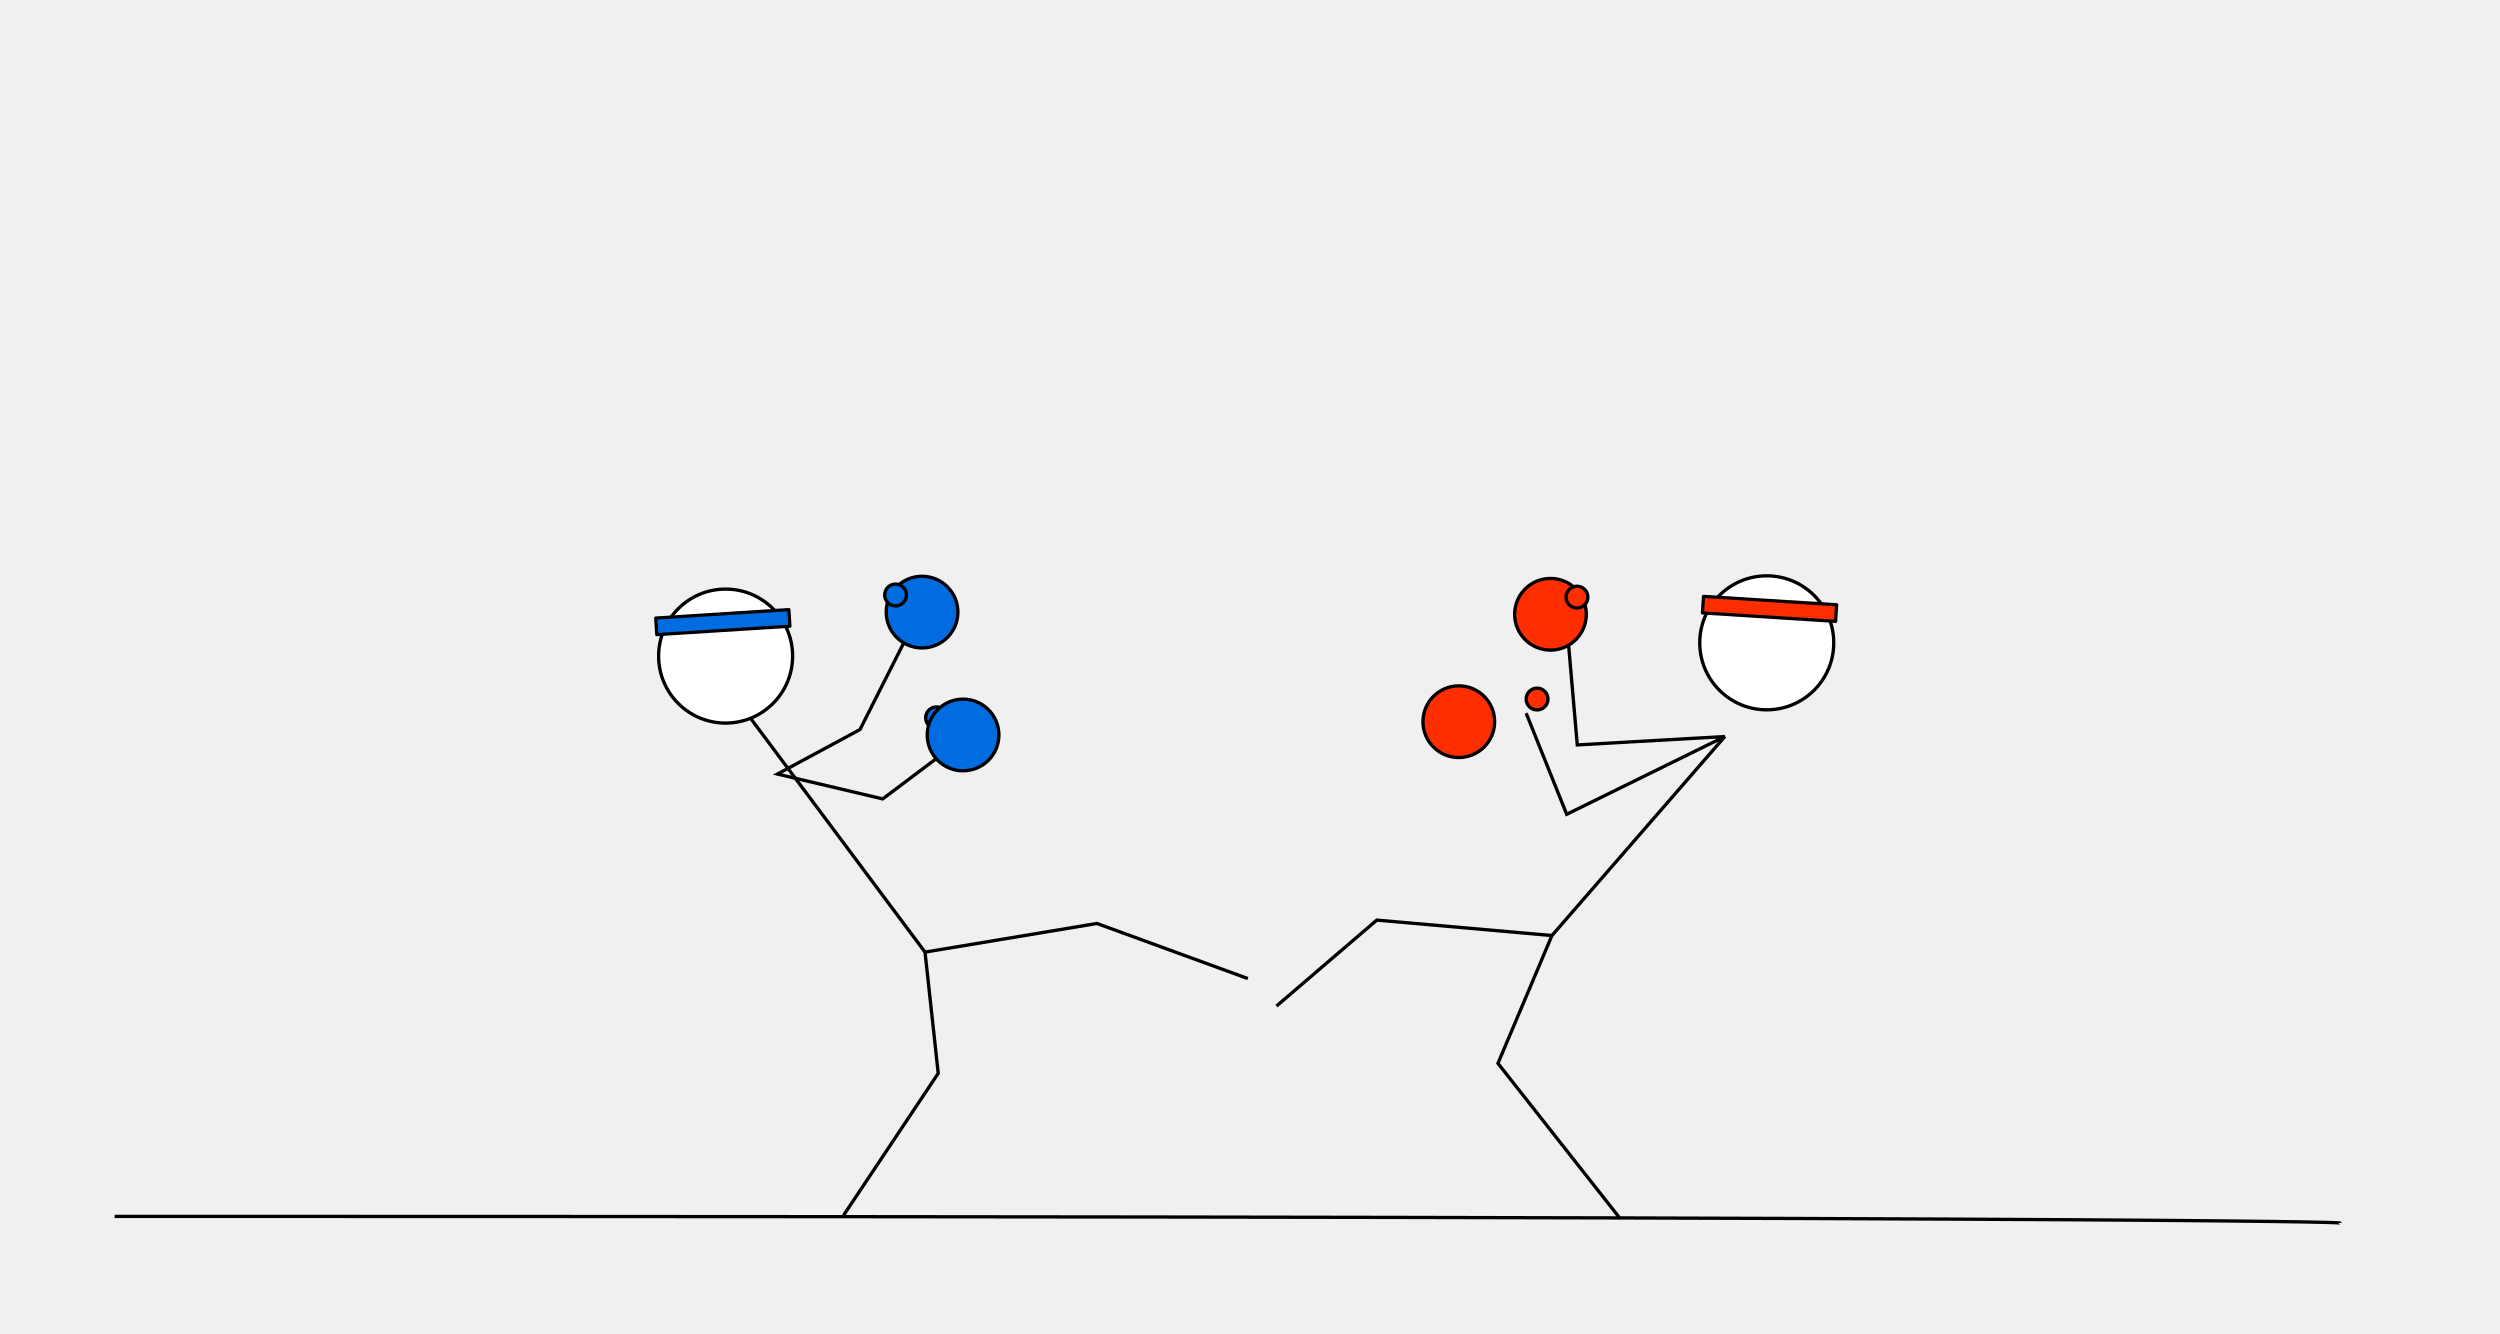
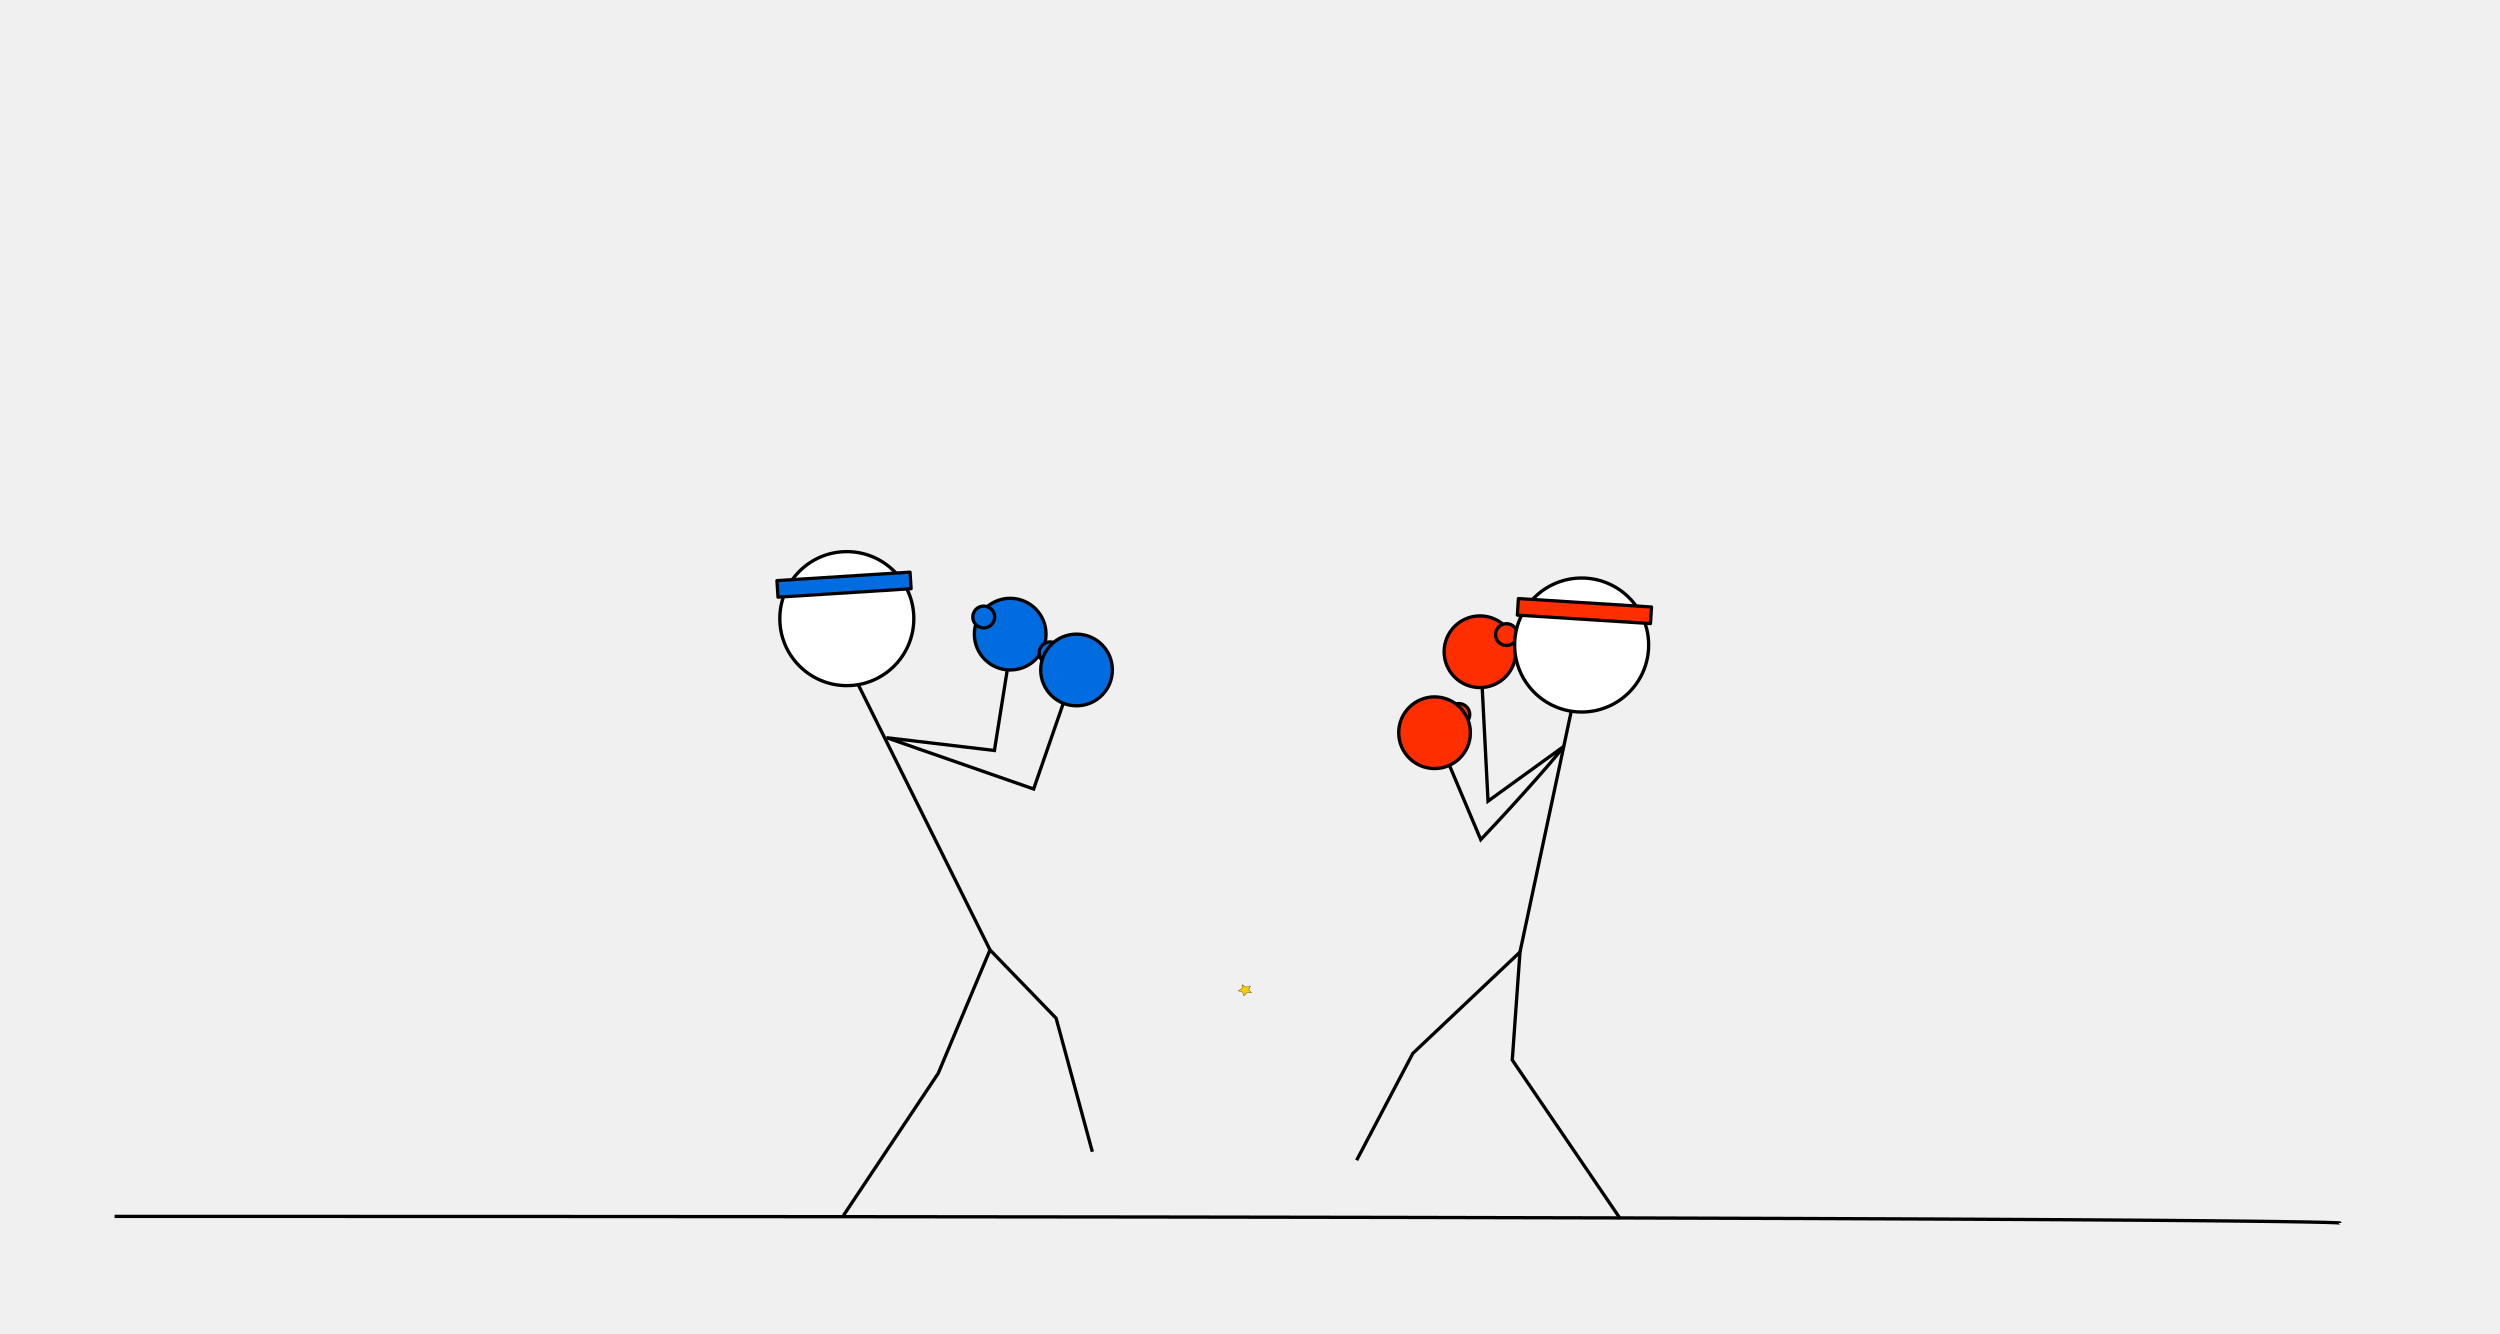
<svg xmlns="http://www.w3.org/2000/svg" width="750" height="400" viewBox="0 0 198.438 105.833" version="1.1" id="svg5">
  <defs id="defs2" />
  <g id="layer1">
    <path style="fill:none;stroke:#000000;stroke-width:0.265px;stroke-linecap:butt;stroke-linejoin:miter;stroke-opacity:1" d="m 9.095,96.551 c 176.661,0 176.661,0.525 176.661,0.525" id="path69266" />
-     <path style="fill:none;stroke:#000000;stroke-width:0.265px;stroke-linecap:butt;stroke-linejoin:miter;stroke-opacity:1" d="m 66.951,96.476 7.521,-11.282 -1.049,-9.62 13.643,-2.274 11.981,4.373" id="path69381" />
-     <path style="fill:none;stroke:#000000;stroke-width:0.265px;stroke-linecap:butt;stroke-linejoin:miter;stroke-opacity:1" d="M 73.423,75.574 57.243,53.885" id="path69496" />
-     <path style="fill:none;stroke:#000000;stroke-width:0.265px;stroke-linecap:butt;stroke-linejoin:miter;stroke-opacity:1" d="m 72.81,48.9 -4.548,9.008 -6.553,3.532 8.355,1.973 6.715,-5.05" id="path69630" />
-     <g id="g78471" transform="translate(-23.68615,23.25314)">
+     <path style="fill:none;stroke:#000000;stroke-width:0.265px;stroke-linecap:butt;stroke-linejoin:miter;stroke-opacity:1" d="m 66.951,96.476 7.521,-11.282 4.11,-9.795 5.247,5.422 2.876,10.6" id="path69381" />
+     <path style="fill:none;stroke:#000000;stroke-width:0.265px;stroke-linecap:butt;stroke-linejoin:miter;stroke-opacity:1" d="M 78.582,75.399 67.423,52.94" id="path69496" />
+     <path style="fill:none;stroke:#000000;stroke-width:0.265px;stroke-linecap:butt;stroke-linejoin:miter;stroke-opacity:1" d="m 80.244,51.349 -1.312,8.221 -8.565,-1.016 11.679,4.072 2.867,-8.285" id="path69630" />
+     <g id="g78471" transform="translate(-16.68968,25.00225)">
      <circle style="fill:#006cdf;fill-opacity:1;stroke:#000000;stroke-width:0.265;stroke-linecap:round;stroke-linejoin:round;stroke-miterlimit:4;stroke-dasharray:none;stroke-opacity:1;paint-order:fill markers stroke" id="path70240-5" cx="96.874" cy="25.333" r="2.845" />
      <circle style="fill:#006cdf;fill-opacity:1;stroke:#000000;stroke-width:0.265;stroke-linecap:round;stroke-linejoin:round;stroke-miterlimit:4;stroke-dasharray:none;stroke-opacity:1;paint-order:fill markers stroke" id="path78360-5" cx="94.772" cy="23.973" r="0.866" />
    </g>
-     <g id="g78475" transform="translate(-4.73398,9.184995)">
+     <g id="g78475" transform="translate(4.273972,4.025101)">
      <circle style="fill:#006cdf;fill-opacity:1;stroke:#000000;stroke-width:0.265;stroke-linecap:round;stroke-linejoin:round;stroke-miterlimit:4;stroke-dasharray:none;stroke-opacity:1;paint-order:fill markers stroke" id="path78360" cx="79.075" cy="47.792" r="0.866" />
      <circle style="fill:#006cdf;fill-opacity:1;stroke:#000000;stroke-width:0.265;stroke-linecap:round;stroke-linejoin:round;stroke-miterlimit:4;stroke-dasharray:none;stroke-opacity:1;paint-order:fill markers stroke" id="path70240" cx="81.177" cy="49.153" r="2.845" />
    </g>
-     <g id="g2705" transform="translate(-9.969965,7.433746)">
+     <g id="g2705" transform="translate(-0.3498234,4.460248)">
      <circle style="fill:#ffffff;fill-opacity:1;stroke:#000000;stroke-width:0.265;stroke-linecap:round;stroke-linejoin:round;stroke-miterlimit:4;stroke-dasharray:none;stroke-opacity:1;paint-order:fill markers stroke" id="path69734" r="5.318" cy="44.643" cx="67.566" />
      <rect style="fill:#006cdf;fill-opacity:1;stroke:#000000;stroke-width:0.257;stroke-linecap:round;stroke-linejoin:round;stroke-miterlimit:4;stroke-dasharray:none;stroke-opacity:1;paint-order:fill markers stroke" id="rect78674" width="10.59" height="1.319" x="59.259" y="45.466" transform="rotate(-3.629045)" />
    </g>
-     <path style="fill:none;stroke:#000000;stroke-width:0.265px;stroke-linecap:butt;stroke-linejoin:miter;stroke-opacity:1" d="m 128.608,96.734 -9.708,-12.331 4.285,-10.145 -13.905,-1.224 -7.959,6.822" id="path69381-1" />
-     <path style="fill:none;stroke:#000000;stroke-width:0.265px;stroke-linecap:butt;stroke-linejoin:miter;stroke-opacity:1" d="M 123.186,74.258 136.91,58.463" id="path69496-7" />
-     <path style="fill:none;stroke:#000000;stroke-width:0.265px;stroke-linecap:butt;stroke-linejoin:miter;stroke-opacity:1" d="m 124.497,51.082 0.7,8.046 11.713,-0.666 -12.553,6.171 -3.217,-8.023" id="path69630-2" />
-     <g id="g82165" transform="translate(13.81802,-3.498233)">
+     <path style="fill:none;stroke:#000000;stroke-width:0.265px;stroke-linecap:butt;stroke-linejoin:miter;stroke-opacity:1" d="m 128.608,96.734 -8.571,-12.594 0.612,-8.571 -8.506,8.044 -4.46,8.483" id="path69381-1" />
+     <path style="fill:none;stroke:#000000;stroke-width:0.265px;stroke-linecap:butt;stroke-linejoin:miter;stroke-opacity:1" d="m 120.649,75.57 4.629,-21.743" id="path69496-7" />
+     <path style="fill:none;stroke:#000000;stroke-width:0.265px;stroke-linecap:butt;stroke-linejoin:miter;stroke-opacity:1" d="m 117.501,51.695 0.612,11.894 5.941,-4.295 c 0.282,-0.139 -3.471,4.158 -6.519,7.352 l -3.567,-8.46" id="path69630-2" />
+     <g id="g82165" transform="translate(8.220849,-0.5247351)">
      <circle style="fill:#ff2e00;fill-opacity:1;stroke:#000000;stroke-width:0.265;stroke-linecap:round;stroke-linejoin:round;stroke-miterlimit:4;stroke-dasharray:none;stroke-opacity:1;paint-order:fill markers stroke" id="path70240-5-0" cx="-109.252" cy="52.256" r="2.845" transform="scale(-1,1)" />
      <circle style="fill:#ff2e00;fill-opacity:1;stroke:#000000;stroke-width:0.265;stroke-linecap:round;stroke-linejoin:round;stroke-miterlimit:4;stroke-dasharray:none;stroke-opacity:1;paint-order:fill markers stroke" id="path78360-5-3" cx="-111.355" cy="50.895" r="0.866" transform="scale(-1,1)" />
    </g>
-     <g id="g82169" transform="translate(9.969965,0.2623675)">
-       <circle style="fill:#ff2e00;fill-opacity:1;stroke:#000000;stroke-width:0.265;stroke-linecap:round;stroke-linejoin:round;stroke-miterlimit:4;stroke-dasharray:none;stroke-opacity:1;paint-order:fill markers stroke" id="path78360-8" cx="-112.035" cy="55.224" r="0.866" transform="scale(-1,1)" />
-       <circle style="fill:#ff2e00;fill-opacity:1;stroke:#000000;stroke-width:0.265;stroke-linecap:round;stroke-linejoin:round;stroke-miterlimit:4;stroke-dasharray:none;stroke-opacity:1;paint-order:fill markers stroke" id="path70240-7" cx="-105.822" cy="57.022" r="2.845" transform="scale(-1,1)" />
+     <g id="g82169" transform="translate(3.760601,1.486749)">
+       <g id="g7488">
+         <circle style="fill:#ff2e00;fill-opacity:1;stroke:#000000;stroke-width:0.265;stroke-linecap:round;stroke-linejoin:round;stroke-miterlimit:4;stroke-dasharray:none;stroke-opacity:1;paint-order:fill markers stroke" id="path78360-8" cx="-112.035" cy="55.224" r="0.866" transform="scale(-1,1)" />
+         <circle style="fill:#ff2e00;fill-opacity:1;stroke:#000000;stroke-width:0.265;stroke-linecap:round;stroke-linejoin:round;stroke-miterlimit:4;stroke-dasharray:none;stroke-opacity:1;paint-order:fill markers stroke" id="path70240-7" cx="-110.107" cy="56.672" r="2.845" transform="scale(-1,1)" />
+       </g>
    </g>
-     <g id="g82161" transform="translate(9.707598,2.536219)">
+     <g id="g82161" transform="translate(-4.984983,2.711131)">
      <g id="g5811" transform="translate(3.935513,3.14841)">
        <circle style="fill:#ffffff;fill-opacity:1;stroke:#000000;stroke-width:0.265;stroke-linecap:round;stroke-linejoin:round;stroke-miterlimit:4;stroke-dasharray:none;stroke-opacity:1;paint-order:fill markers stroke" id="path69734-4" cx="-126.593" cy="45.339" r="5.318" transform="scale(-1,1)" />
        <rect style="fill:#ff2e00;fill-opacity:1;stroke:#000000;stroke-width:0.257;stroke-linecap:round;stroke-linejoin:round;stroke-miterlimit:4;stroke-dasharray:none;stroke-opacity:1;paint-order:fill markers stroke" id="rect78674-2" width="10.59" height="1.319" x="-134.555" y="33.871" transform="matrix(-0.9979948,-0.06329645,-0.06329645,0.9979948,0,0)" />
      </g>
    </g>
+     <path style="fill:#ffcc00;stroke:#000000;stroke-linecap:round;stroke-linejoin:round;paint-order:fill markers stroke" id="path8143" d="m 382.948,301.815 -13.532,-6.317 -12.876,7.566 1.827,-14.822 -11.175,-9.908 14.661,-2.843 5.97,-13.689 7.234,13.065 14.864,1.447 -10.19,10.918 z" transform="matrix(0.02339703,-0.0080981,0.0097403,0.01945234,87.43919,76.04253)" />
  </g>
  <g id="layer2" />
</svg>
